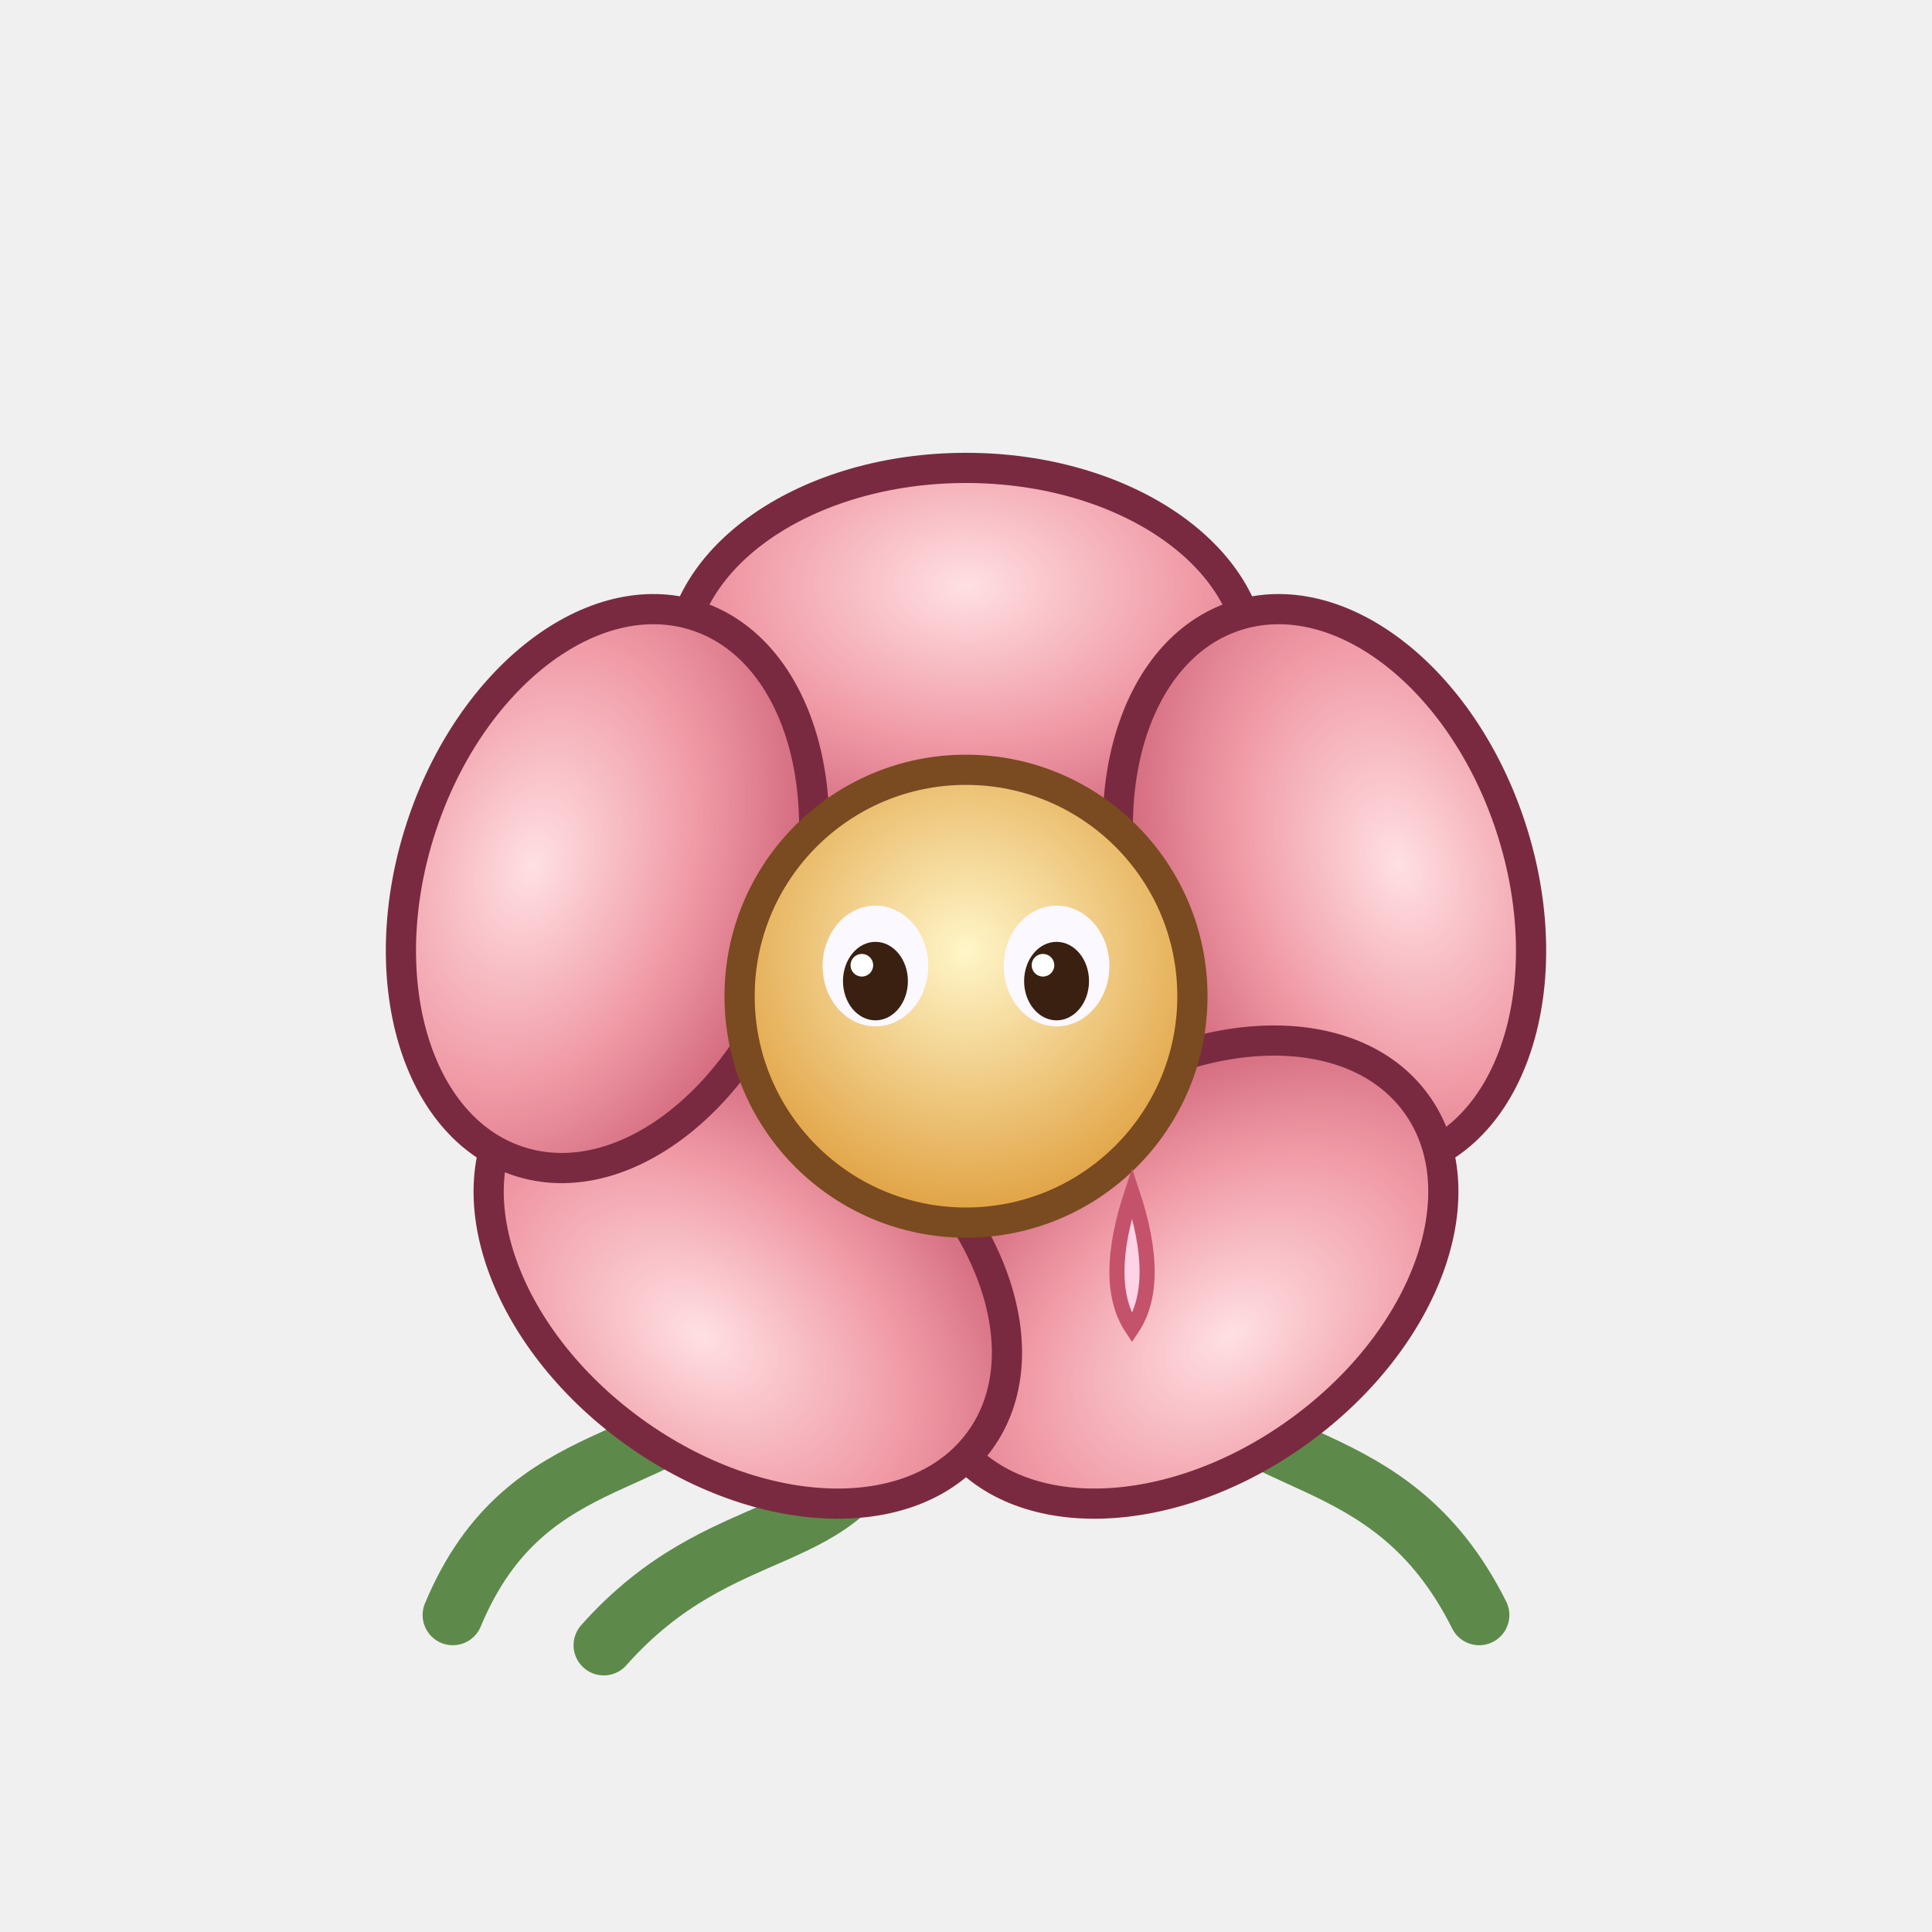
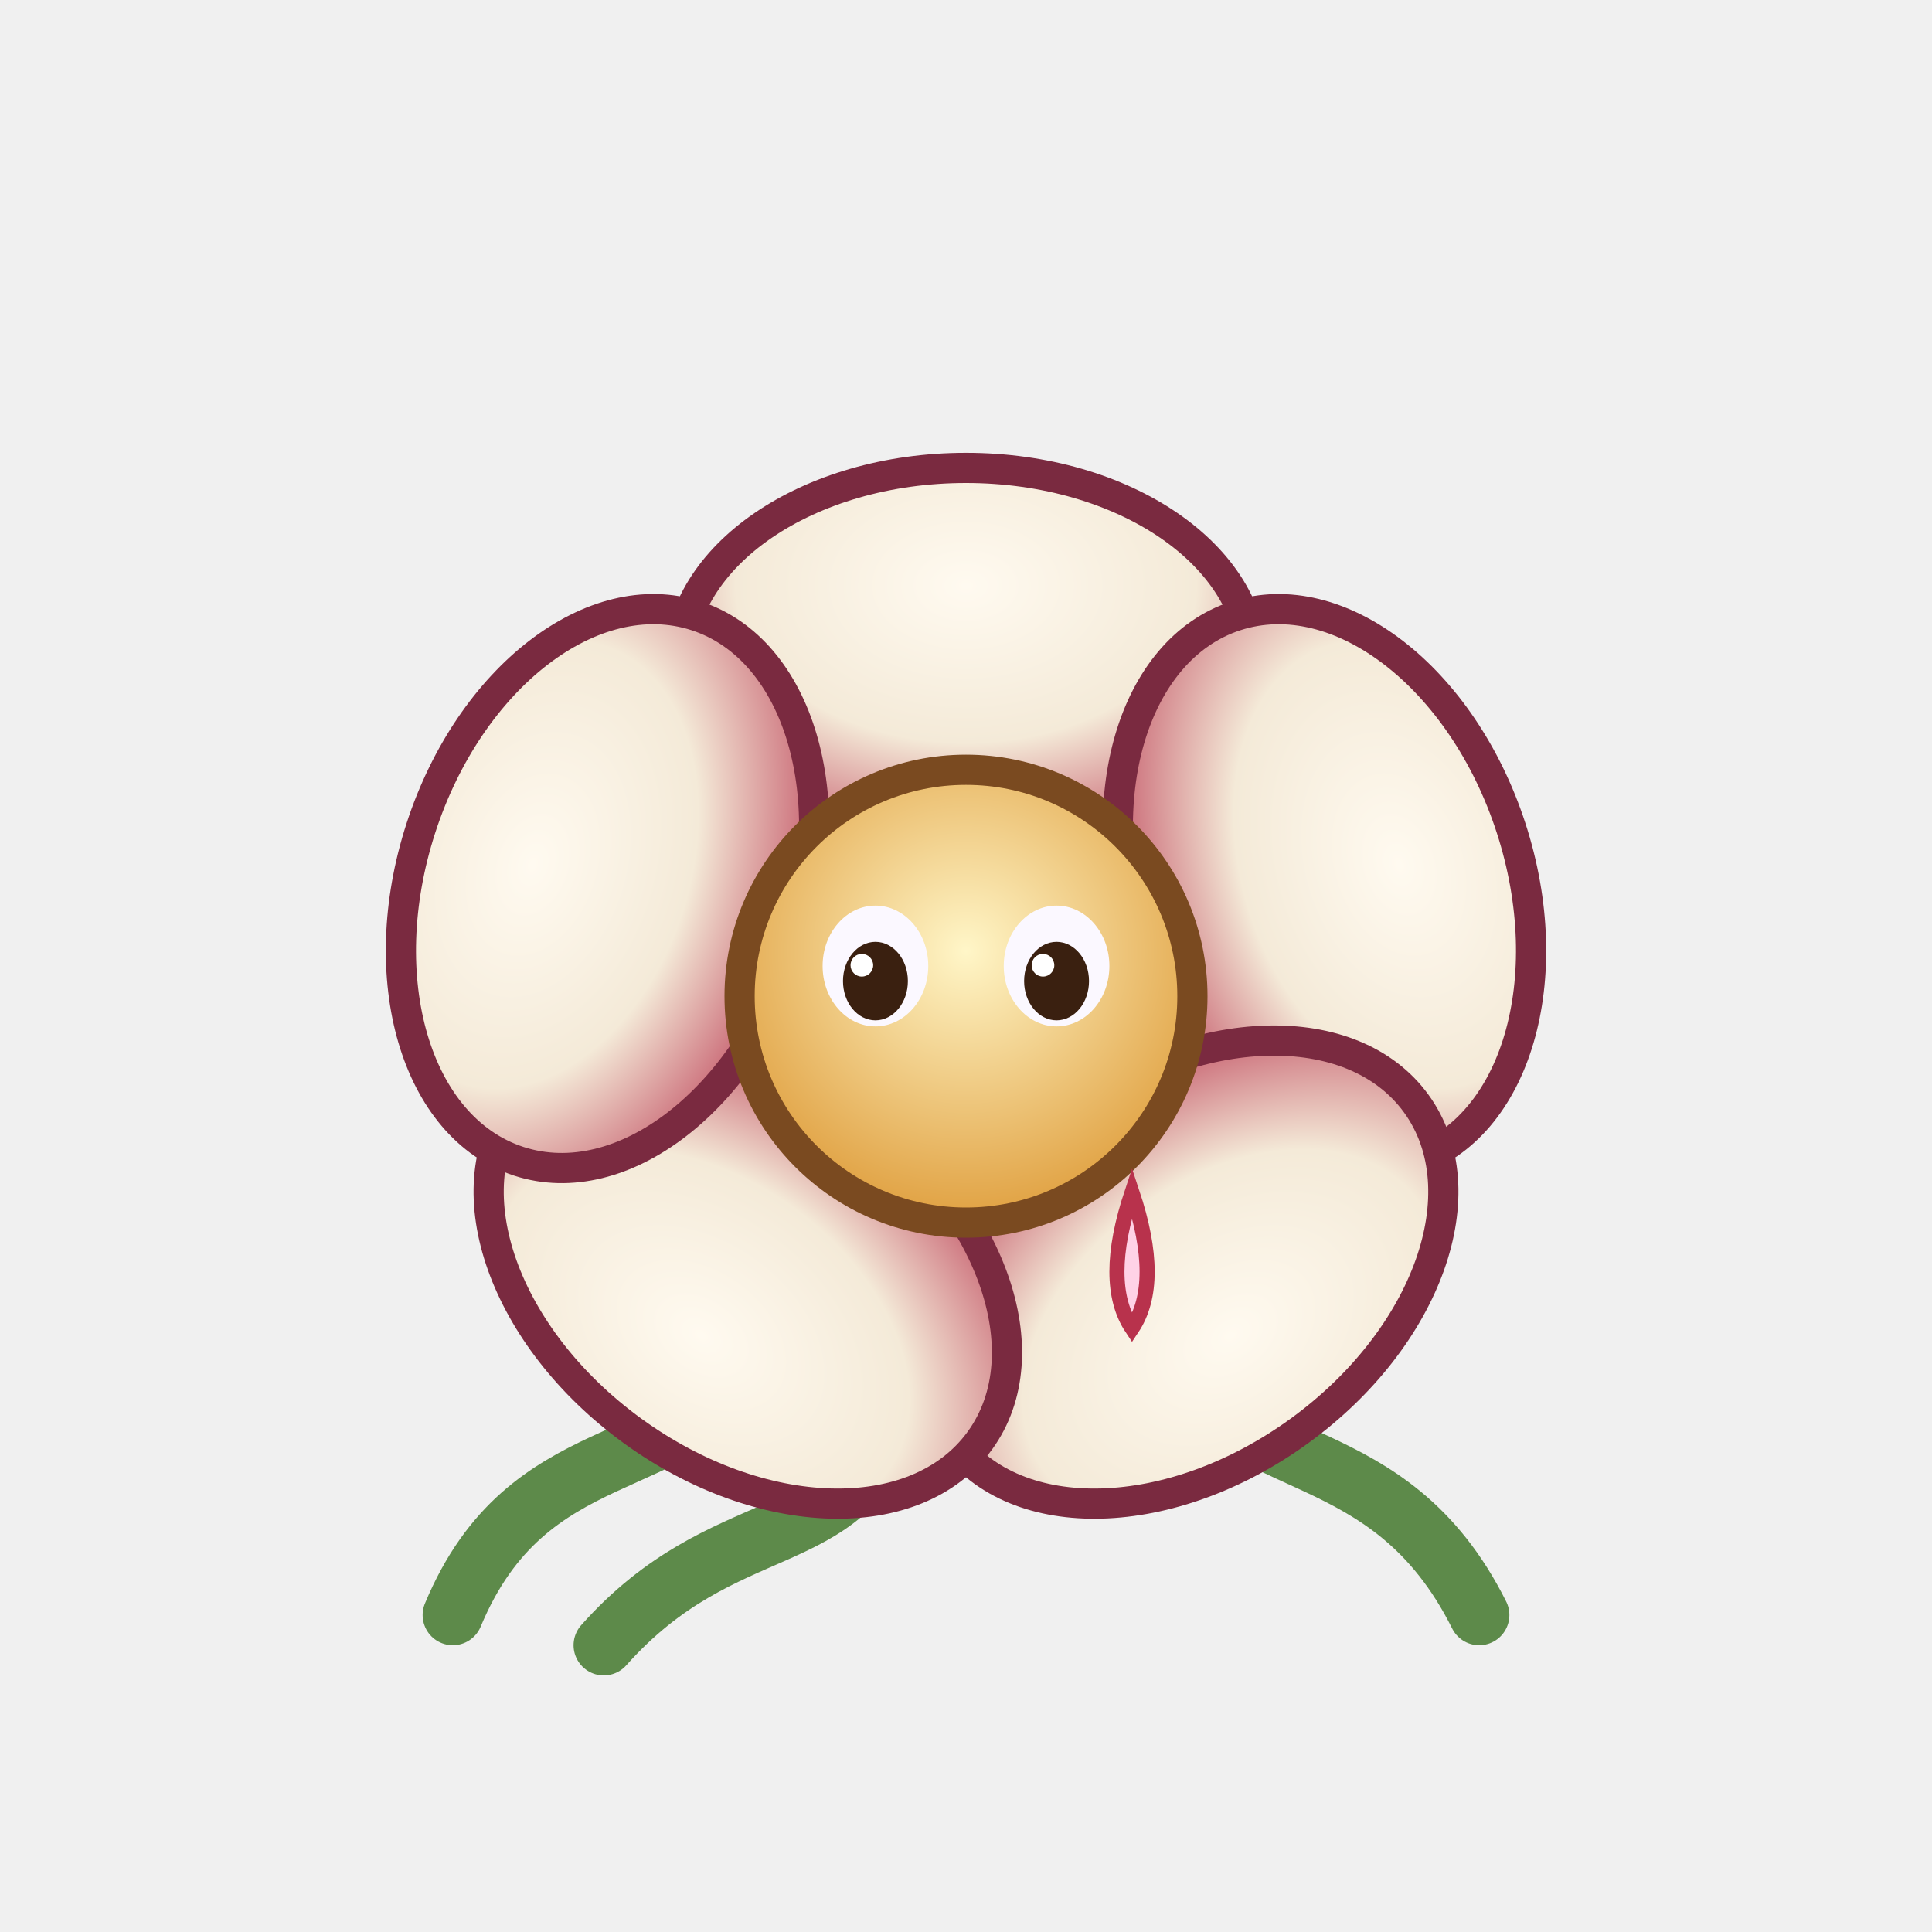
<svg xmlns="http://www.w3.org/2000/svg" width="256" height="256" viewBox="0 0 256 256">
  <defs>
    <radialGradient id="fP" cx="0.5" cy="0.3" r="0.8">
-       <stop offset="0" stop-color="#ffe0e2" />
-       <stop offset="0.5" stop-color="#f09aa6" />
-       <stop offset="1" stop-color="#c4526a" />
+       <stop offset="0" stop-color="#fffaf0" />
+       <stop offset="0.5" stop-color="#f4ead8" />
+       <stop offset="1" stop-color="#b8324c" />
    </radialGradient>
    <radialGradient id="fC" cx="0.5" cy="0.4" r="0.6">
      <stop offset="0" stop-color="#fff6c8" />
      <stop offset="1" stop-color="#e0a040" />
    </radialGradient>
  </defs>
  <path d="M60 214 C70 190 90 196 100 180 M196 214 C184 190 164 196 156 180 M80 218 C96 200 112 206 118 188" fill="none" stroke="#5d8a4a" stroke-width="8" stroke-linecap="round" />
  <ellipse cx="128" cy="88" rx="38" ry="26" fill="url(#fP)" stroke="#7a2a40" stroke-width="4" transform="rotate(0 128 88)" />
  <ellipse cx="175.6" cy="118.4" rx="38" ry="26" fill="url(#fP)" stroke="#7a2a40" stroke-width="4" transform="rotate(72 176 118)" />
  <ellipse cx="157.4" cy="167.6" rx="38" ry="26" fill="url(#fP)" stroke="#7a2a40" stroke-width="4" transform="rotate(144 157 168)" />
  <ellipse cx="98.6" cy="167.6" rx="38" ry="26" fill="url(#fP)" stroke="#7a2a40" stroke-width="4" transform="rotate(216 99 168)" />
  <ellipse cx="80.4" cy="118.4" rx="38" ry="26" fill="url(#fP)" stroke="#7a2a40" stroke-width="4" transform="rotate(288 80 118)" />
  <circle cx="128" cy="132" r="30" fill="url(#fC)" stroke="#7a4a20" stroke-width="4" />
  <ellipse cx="116" cy="128" rx="7" ry="8" fill="#fbf8ff" />
  <ellipse cx="116" cy="130" rx="4.3" ry="5.2" fill="#3a2010" />
  <circle cx="114.2" cy="127.9" r="1.5" fill="#ffffff" />
  <ellipse cx="140" cy="128" rx="7" ry="8" fill="#fbf8ff" />
  <ellipse cx="140" cy="130" rx="4.3" ry="5.2" fill="#3a2010" />
  <circle cx="138.2" cy="127.9" r="1.5" fill="#ffffff" />
-   <path d="M150 158 q4 12 0 18 q-4 -6 0 -18Z" fill="#ffd2e6" stroke="#c4526a" stroke-width="2" />
+   <path d="M150 158 q4 12 0 18 q-4 -6 0 -18Z" fill="#ffd2e6" stroke="#b8324c" stroke-width="2" />
</svg>
